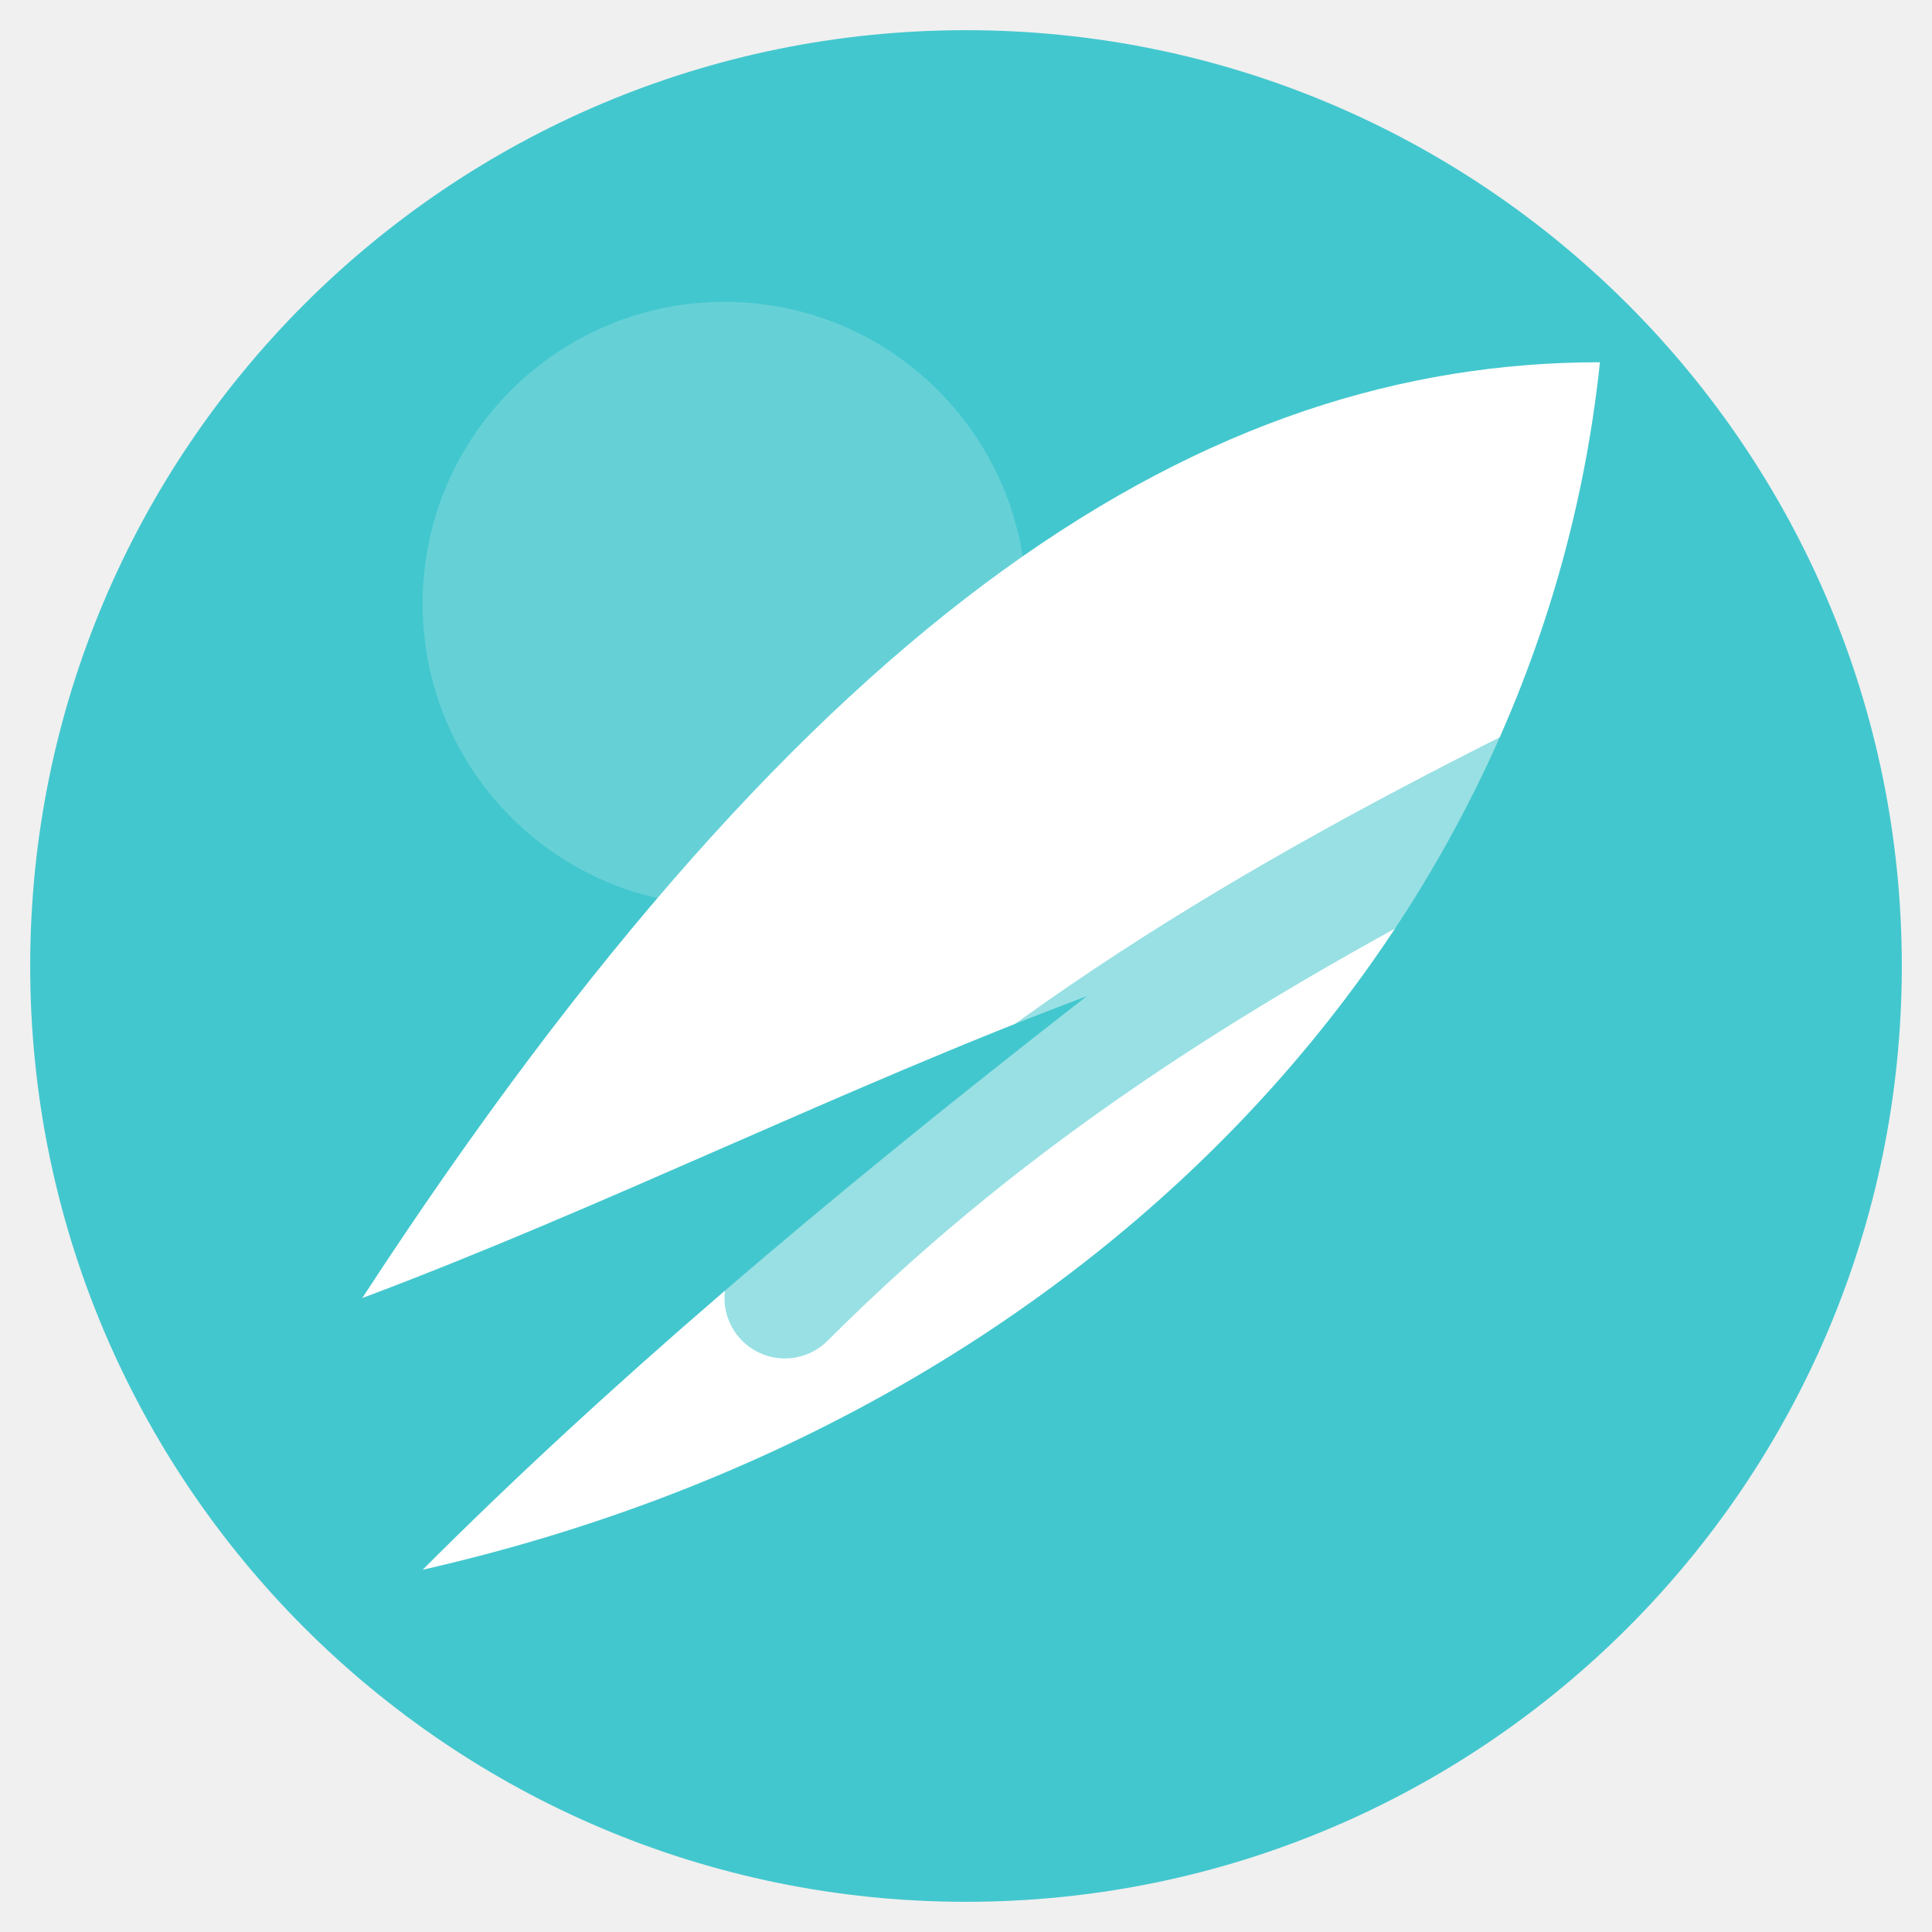
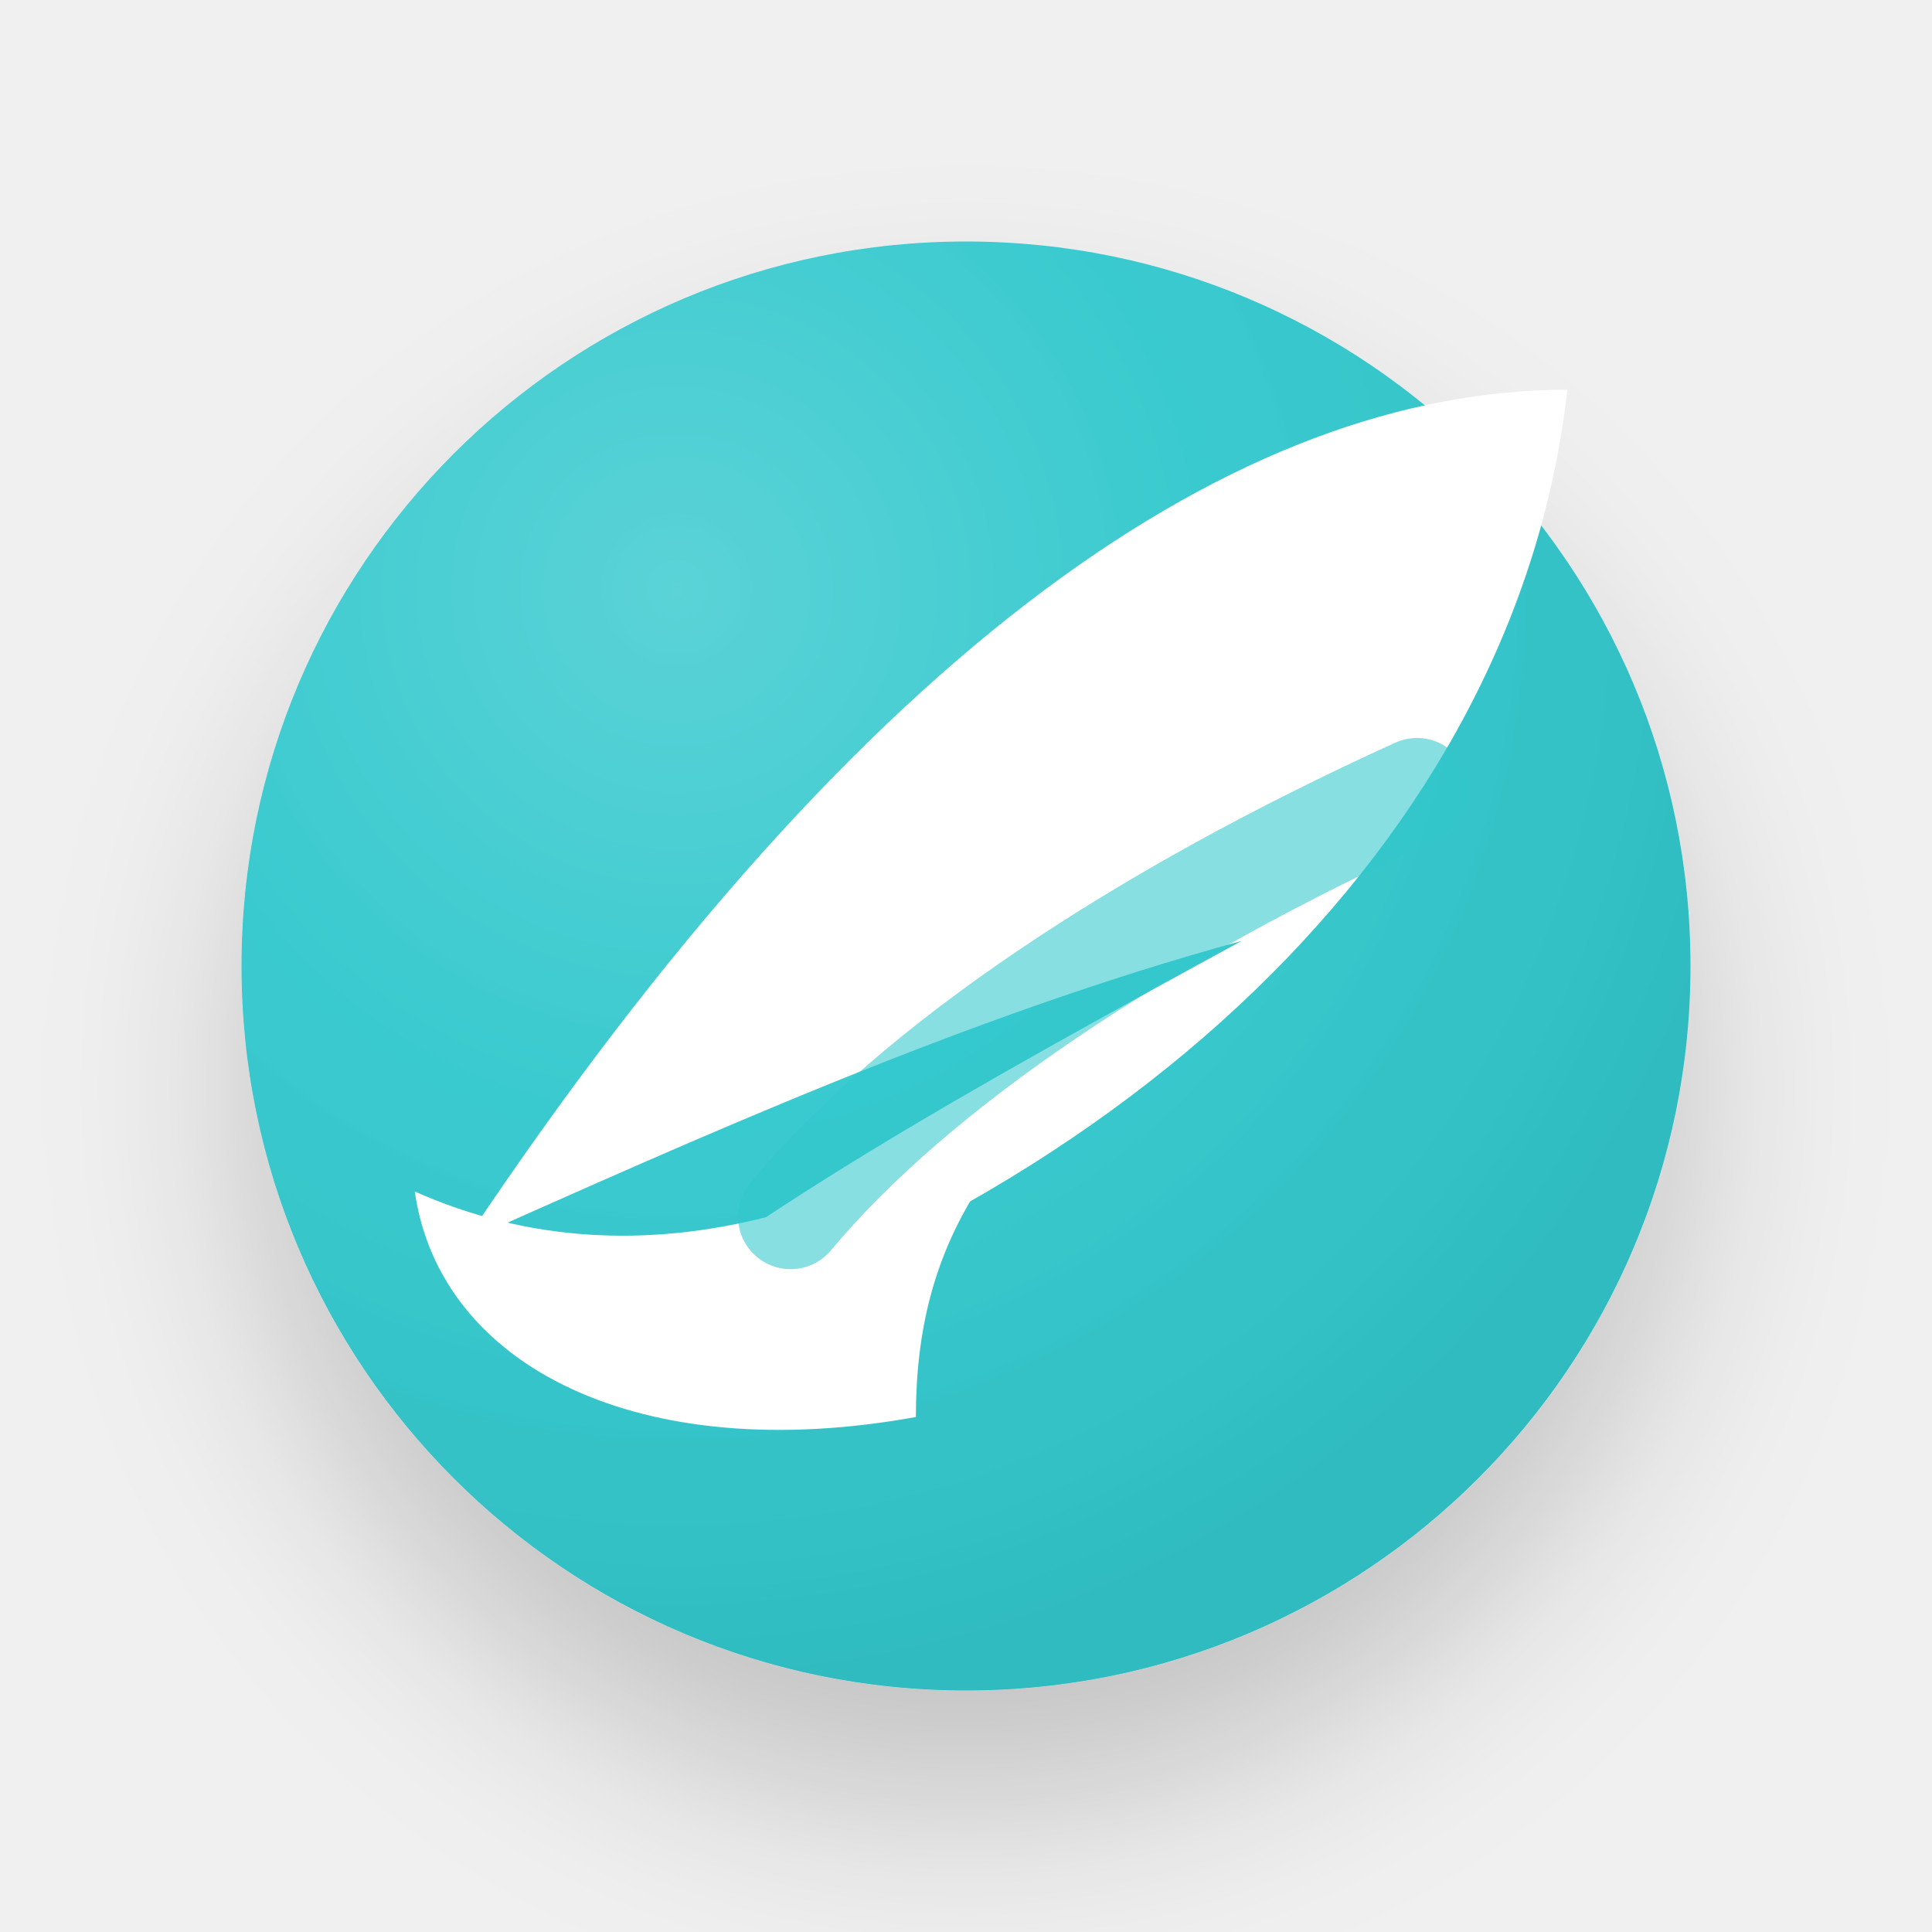
- <svg xmlns="http://www.w3.org/2000/svg" viewBox="0 0 64 64" role="img" aria-label="wing">
-   <circle cx="32" cy="32" r="31" fill="#43c7ce" />
-   <circle cx="24" cy="20" r="10" fill="#fff" opacity=".18" />
-   <g>
-     <path d="M12 43c15-23 28-31 41-31-2 19-17 35-39 40 6-6 13-12 22-19-8 3-16 7-24 10z" fill="#fff" />
-     <path d="M26 43c7-7 15-12 25-17" stroke="#43c7ce" stroke-width="4" stroke-linecap="round" opacity=".55" />
+ <svg xmlns="http://www.w3.org/2000/svg" viewBox="0 0 64 64" role="img" aria-label="wing" data-style="reference-orbit-v2">
+   <defs>
+     <filter id="soft-shadow" x="-30%" y="-30%" width="160%" height="160%" color-interpolation-filters="sRGB">
+       <feDropShadow dx="0" dy="4" stdDeviation="3.2" flood-color="#000" flood-opacity=".18" />
+     </filter>
+     <radialGradient id="surface" cx="30%" cy="24%" r="76%">
+       <stop offset="0" stop-color="#fff" stop-opacity=".22" />
+       <stop offset=".48" stop-color="#fff" stop-opacity=".04" />
+       <stop offset="1" stop-color="#000" stop-opacity=".07" />
+     </radialGradient>
+   </defs>
+   <circle cx="32" cy="32" r="24" fill="#31c8cd" filter="url(#soft-shadow)" />
+   <circle cx="32" cy="32" r="24" fill="url(#surface)" opacity=".9" />
+   <g transform="translate(5.44 5.44) scale(.83)">
+     <g data-icon="wing-swirl" fill="#fff">
+       <path d="M12 43c16-24 31-34 44-34-2 18-18 33-40 39 7-6 16-11 27-17-11 3-22 8-31 12z" />
+       <path d="M30 50c-11 2-19-2-20-9 9 4 19 1 29-7-6 5-9 9-9 16z" />
+       <path d="M25 42c5-6 14-12 25-17" stroke="#31c8cd" stroke-width="4.2" stroke-linecap="round" fill="none" opacity=".58" />
+     </g>
  </g>
</svg>
